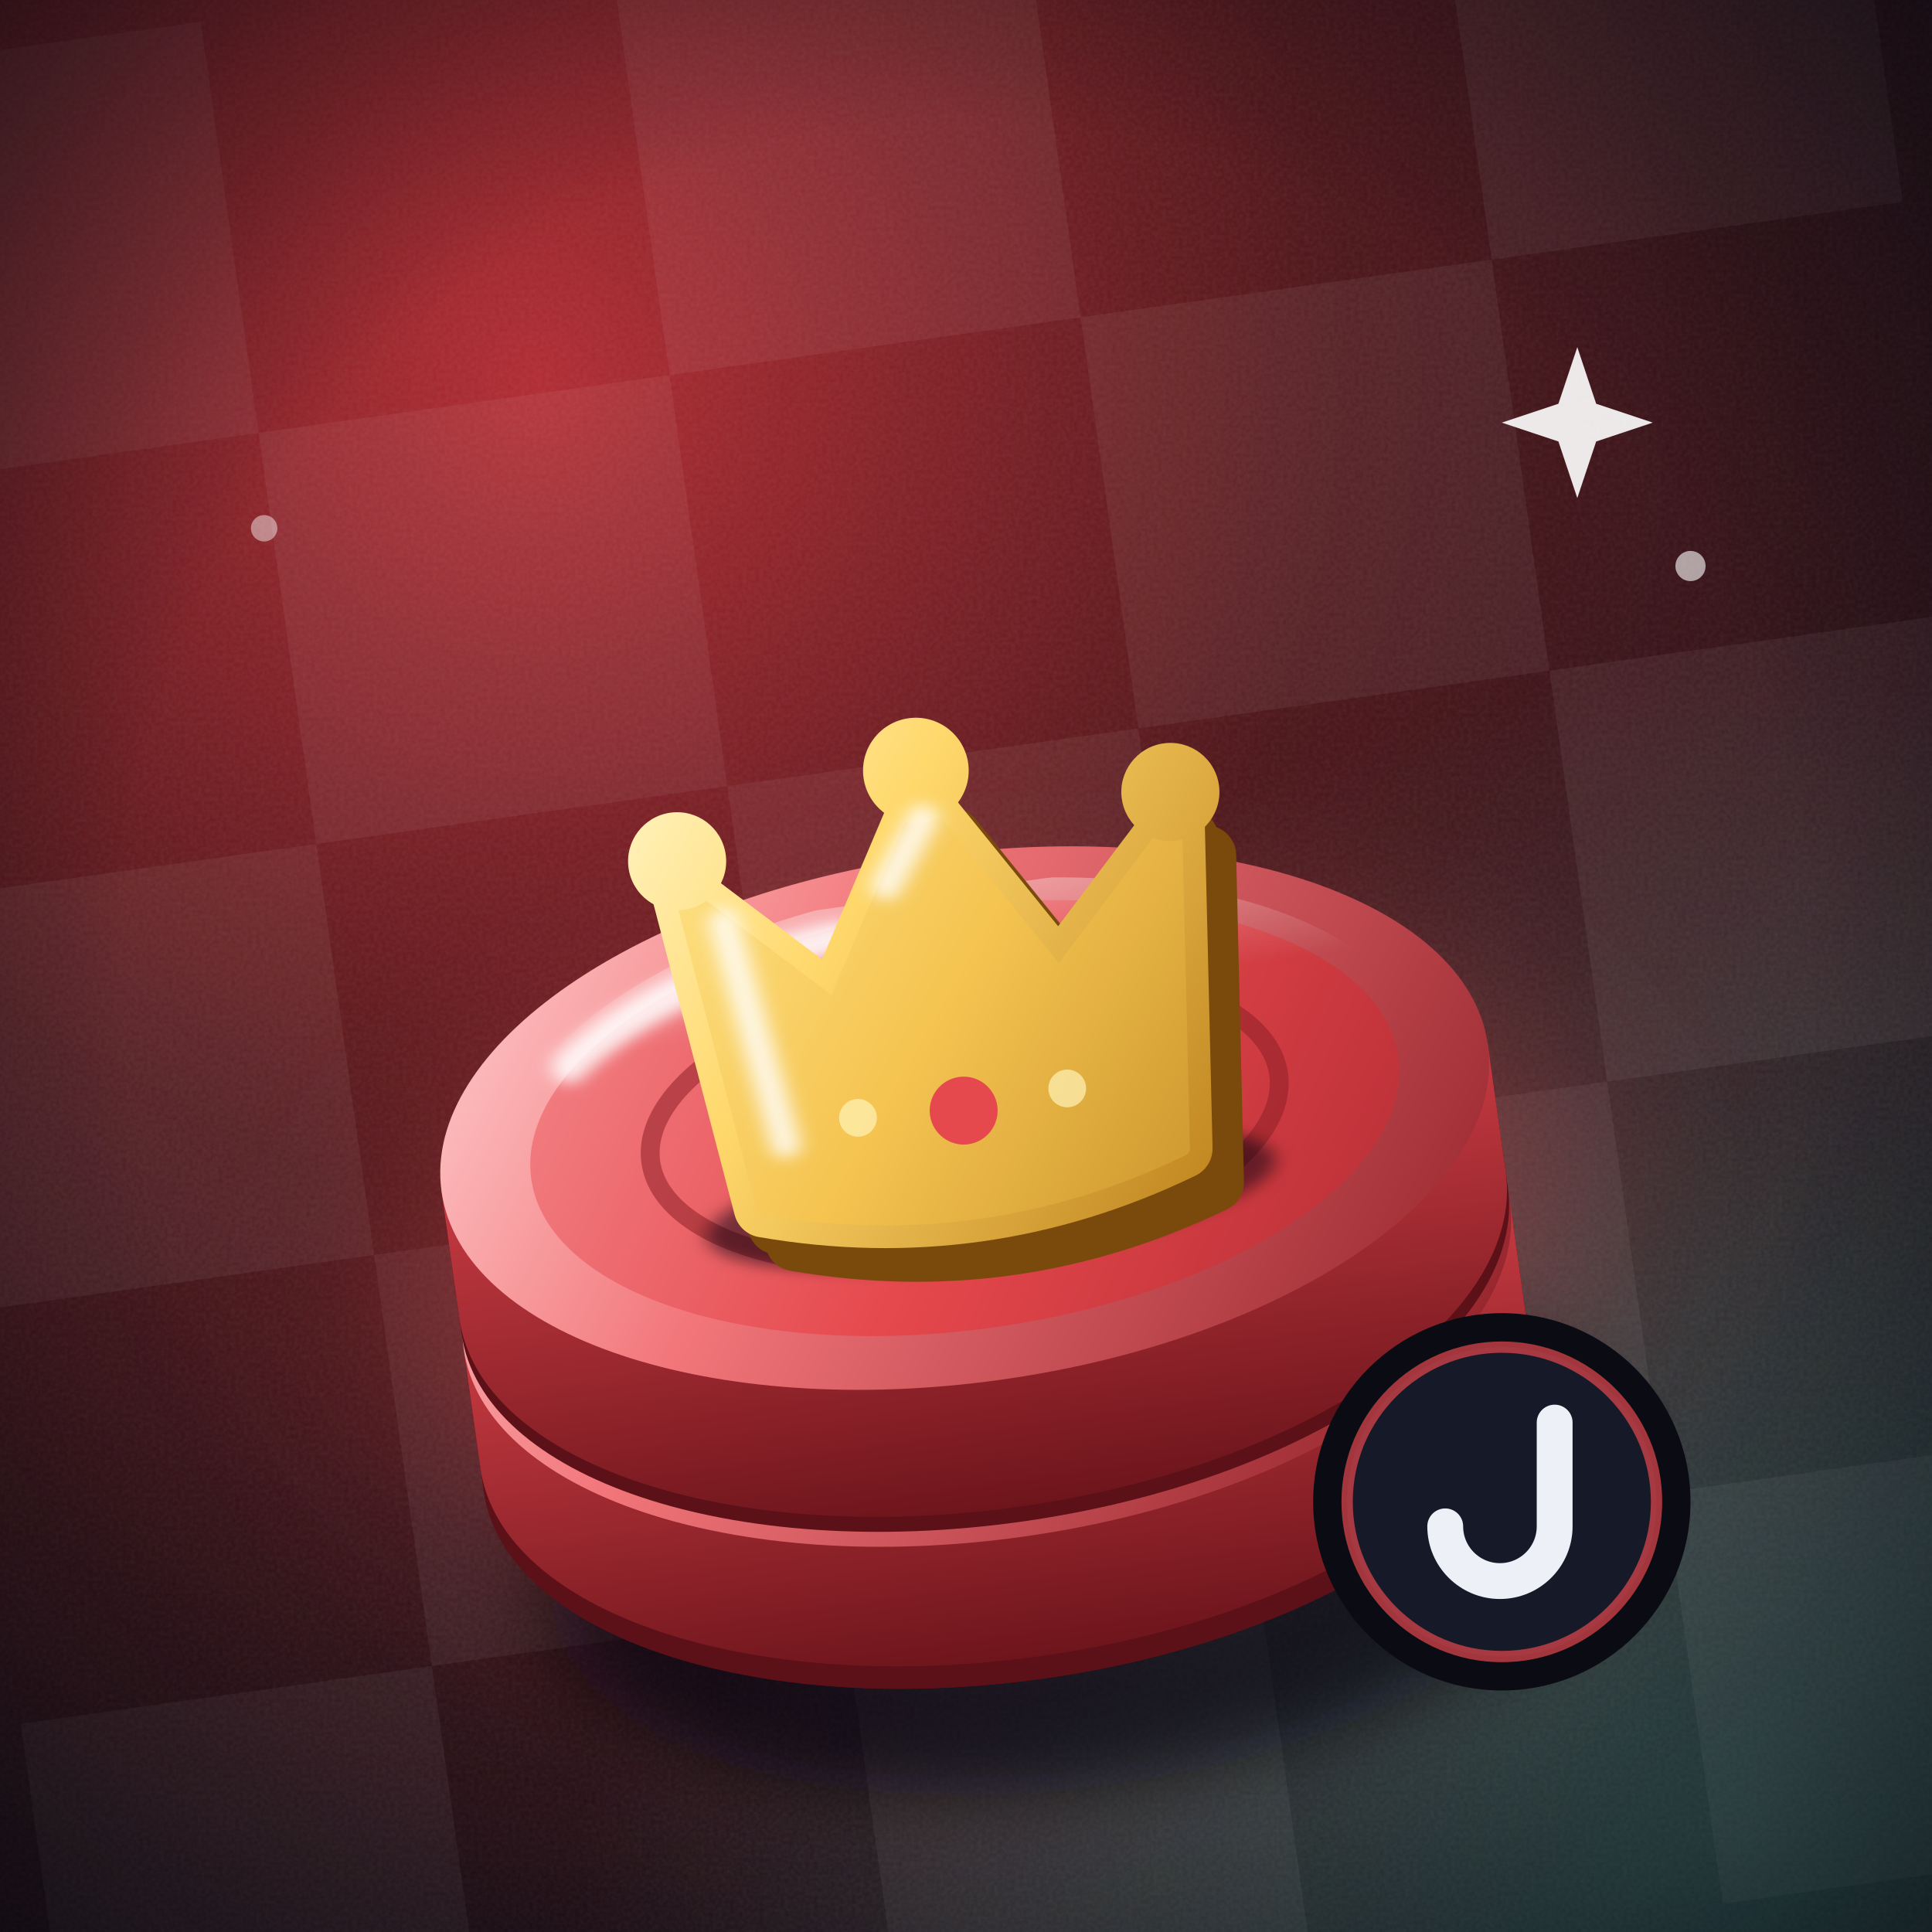
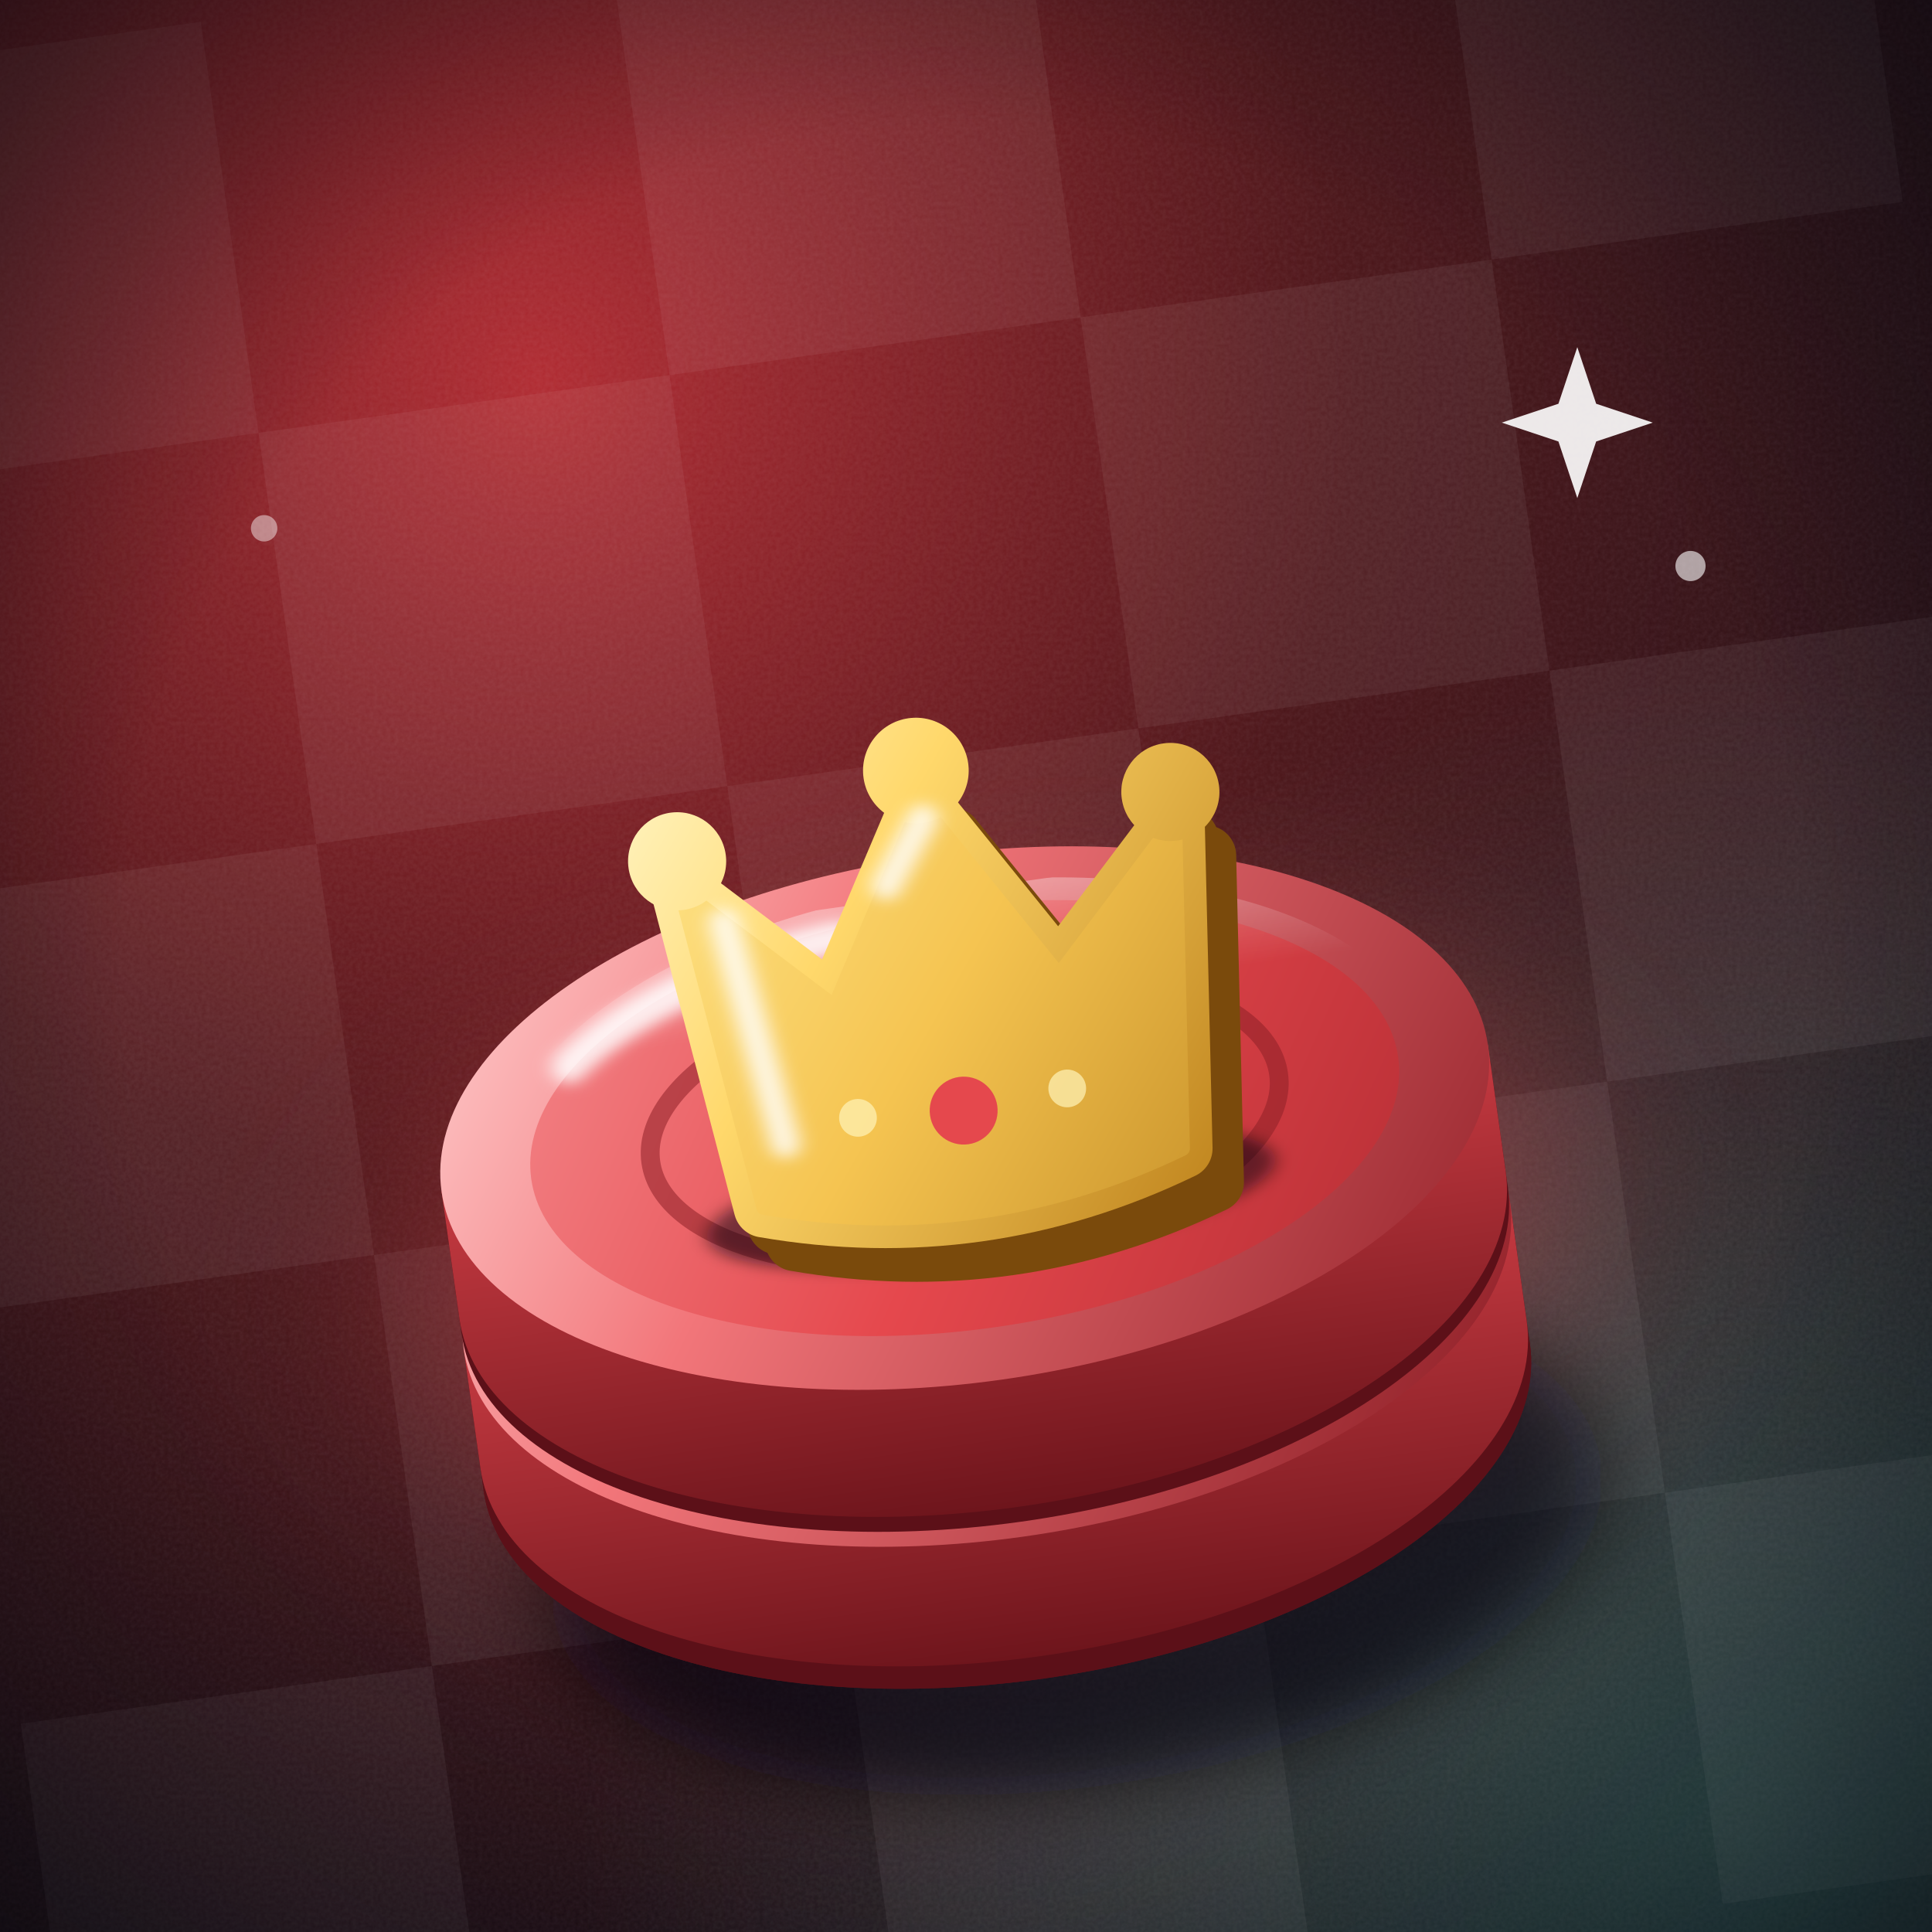
<svg xmlns="http://www.w3.org/2000/svg" viewBox="0 0 512 512" width="512" height="512" role="img" aria-label="Typecheckers">
  <defs>
    <radialGradient id="ground" cx="0.28" cy="0.2" r="1">
      <stop offset="0" stop-color="#b02a31" />
      <stop offset="0.42" stop-color="#4a1418" />
      <stop offset="1" stop-color="#0a0b13" />
    </radialGradient>
    <radialGradient id="rim" cx="0.9" cy="0.95" r="0.6">
      <stop offset="0" stop-color="#6fdcc8" stop-opacity="0.3" />
      <stop offset="1" stop-color="#6fdcc8" stop-opacity="0" />
    </radialGradient>
    <radialGradient id="vignette" cx="0.5" cy="0.5" r="0.72">
      <stop offset="0.6" stop-color="#05060c" stop-opacity="0" />
      <stop offset="1" stop-color="#05060c" stop-opacity="0.6" />
    </radialGradient>
    <linearGradient id="p-edge" gradientUnits="userSpaceOnUse" x1="120" y1="220" x2="380" y2="400">
      <stop offset="0" stop-color="#ffd0d0" />
      <stop offset="0.35" stop-color="#f2767a" />
      <stop offset="1" stop-color="#8f1f27" />
    </linearGradient>
    <linearGradient id="p-face" gradientUnits="userSpaceOnUse" x1="130" y1="230" x2="370" y2="380">
      <stop offset="0" stop-color="#f58b8e" />
      <stop offset="0.5" stop-color="#e5484d" />
      <stop offset="1" stop-color="#b02a31" />
    </linearGradient>
    <linearGradient id="p-side" x1="0" y1="0" x2="0" y2="1">
      <stop offset="0" stop-color="#c63a41" />
      <stop offset="1" stop-color="#6e151c" />
    </linearGradient>
    <linearGradient id="g-edge" gradientUnits="userSpaceOnUse" x1="170" y1="190" x2="340" y2="320">
      <stop offset="0" stop-color="#fff6c8" />
      <stop offset="0.35" stop-color="#ffd86b" />
      <stop offset="1" stop-color="#b87a14" />
    </linearGradient>
    <linearGradient id="g-face" gradientUnits="userSpaceOnUse" x1="180" y1="200" x2="330" y2="316">
      <stop offset="0" stop-color="#ffe58a" />
      <stop offset="0.5" stop-color="#f5c451" />
      <stop offset="1" stop-color="#c8922a" />
    </linearGradient>
    <linearGradient id="gloss" x1="0" y1="0" x2="0" y2="1">
      <stop offset="0" stop-color="#ffffff" stop-opacity="0.55" />
      <stop offset="0.5" stop-color="#ffffff" stop-opacity="0" />
    </linearGradient>
    <filter id="blur-xl" x="-50%" y="-50%" width="200%" height="200%">
      <feGaussianBlur stdDeviation="30" />
    </filter>
    <filter id="blur-m" x="-50%" y="-50%" width="200%" height="200%">
      <feGaussianBlur stdDeviation="11" />
    </filter>
    <filter id="blur-s" x="-50%" y="-50%" width="200%" height="200%">
      <feGaussianBlur stdDeviation="2.2" />
    </filter>
    <filter id="grain" x="0" y="0" width="100%" height="100%">
      <feTurbulence type="fractalNoise" baseFrequency="0.9" numOctaves="2" seed="7" />
      <feColorMatrix values="0 0 0 0 1  0 0 0 0 1  0 0 0 0 1  0 0 0 0.07 0" />
    </filter>
    <path id="crown" d="M196 312L186 226L222 262L252 212L282 262L318 226L308 312Q252 330 196 312Z" />
    <clipPath id="top-clip">
      <ellipse cx="252" cy="296" rx="124" ry="62" />
    </clipPath>
  </defs>
  <rect width="512" height="512" fill="url(#ground)" />
  <rect width="512" height="512" fill="url(#rim)" />
  <g fill="#ffffff" fill-opacity="0.055" transform="rotate(-8 256 256)">
    <rect x="-20" y="-20" width="110" height="110" />
    <rect x="200" y="-20" width="110" height="110" />
    <rect x="420" y="-20" width="110" height="110" />
    <rect x="90" y="90" width="110" height="110" />
    <rect x="310" y="90" width="110" height="110" />
    <rect x="-20" y="200" width="110" height="110" />
    <rect x="200" y="200" width="110" height="110" />
    <rect x="420" y="200" width="110" height="110" />
    <rect x="90" y="310" width="110" height="110" />
    <rect x="310" y="310" width="110" height="110" />
    <rect x="-20" y="420" width="110" height="110" />
    <rect x="200" y="420" width="110" height="110" />
    <rect x="420" y="420" width="110" height="110" />
  </g>
  <rect width="512" height="512" filter="url(#grain)" />
  <rect width="512" height="512" fill="url(#vignette)" />
  <g transform="rotate(-8 256 270)">
    <ellipse cx="252" cy="330" rx="150" ry="76" fill="#e5484d" opacity="0.42" filter="url(#blur-xl)" />
    <ellipse cx="266" cy="410" rx="140" ry="66" fill="#04050a" opacity="0.62" filter="url(#blur-m)" />
    <path d="M112 342V376A140 70 0 0 0 392 376V342Z" fill="#5c1018" />
    <ellipse cx="252" cy="376" rx="140" ry="70" fill="#5c1018" />
    <path d="M112 338V370A140 70 0 0 0 392 370V338Z" fill="url(#p-side)" />
    <ellipse cx="252" cy="338" rx="140" ry="70" fill="url(#p-edge)" />
    <ellipse cx="252" cy="338" rx="118" ry="57" fill="url(#p-face)" />
    <path d="M112 300V334A140 70 0 0 0 392 334V300Z" fill="#5c1018" />
    <path d="M112 296V330A140 70 0 0 0 392 330V296Z" fill="url(#p-side)" />
    <path d="M122 316A140 70 0 0 0 382 316" fill="none" stroke="#ffffff" stroke-opacity="0.25" stroke-width="3" />
    <ellipse cx="252" cy="296" rx="140" ry="70" fill="url(#p-edge)" />
    <ellipse cx="252" cy="296" rx="116" ry="56" fill="url(#p-face)" />
    <ellipse cx="252" cy="296" rx="84" ry="38" fill="none" stroke="#8f1f27" stroke-opacity="0.55" stroke-width="5" />
    <g clip-path="url(#top-clip)">
      <rect x="120" y="236" width="260" height="60" fill="url(#gloss)" opacity="0.6" />
    </g>
    <path d="M150 268A112 54 0 0 1 226 244" fill="none" stroke="#ffffff" stroke-opacity="0.85" stroke-width="9" stroke-linecap="round" filter="url(#blur-s)" />
    <ellipse cx="256" cy="318" rx="76" ry="16" fill="#04050a" opacity="0.5" filter="url(#blur-s)" />
    <use href="#crown" fill="#7a4a0c" transform="translate(7 10)" stroke="#7a4a0c" stroke-width="16" stroke-linejoin="round" />
    <use href="#crown" fill="#7a4a0c" transform="translate(3 5)" stroke="#7a4a0c" stroke-width="16" stroke-linejoin="round" />
    <use href="#crown" fill="url(#g-edge)" stroke="url(#g-edge)" stroke-width="16" stroke-linejoin="round" />
    <use href="#crown" fill="url(#g-face)" stroke="url(#g-face)" stroke-width="4" stroke-linejoin="round" />
    <g fill="url(#g-edge)">
      <circle cx="186" cy="218" r="13" />
      <circle cx="252" cy="203" r="14" />
      <circle cx="318" cy="218" r="13" />
    </g>
    <path d="M204 296L196 236" fill="none" stroke="#ffffff" stroke-opacity="0.8" stroke-width="8" stroke-linecap="round" filter="url(#blur-s)" />
    <path d="M240 232L252 216" fill="none" stroke="#ffffff" stroke-opacity="0.8" stroke-width="8" stroke-linecap="round" filter="url(#blur-s)" />
    <circle cx="252" cy="294" r="9" fill="#e5484d" />
    <circle cx="224" cy="292" r="5" fill="#fff3b8" opacity="0.7" />
    <circle cx="280" cy="292" r="5" fill="#fff3b8" opacity="0.7" />
  </g>
  <g fill="#ffffff">
    <path d="M418 92l5 15 15 5-15 5-5 15-5-15-15-5 15-5z" opacity="0.9" />
    <circle cx="448" cy="150" r="4" opacity="0.6" />
    <circle cx="70" cy="140" r="3.5" opacity="0.45" />
  </g>
-   <g transform="translate(398 398)">
-     <circle r="50" fill="#0a0b13" />
-     <circle r="41" fill="#161927" />
-     <circle r="41" fill="none" stroke="#e5484d" stroke-opacity="0.7" stroke-width="3" />
-     <path d="M7 -22V5.5a14.5 14.5 0 0 1-29 0" fill="none" stroke="#eef0f7" stroke-width="9.5" stroke-linecap="round" transform="translate(7 1)" />
-   </g>
</svg>
